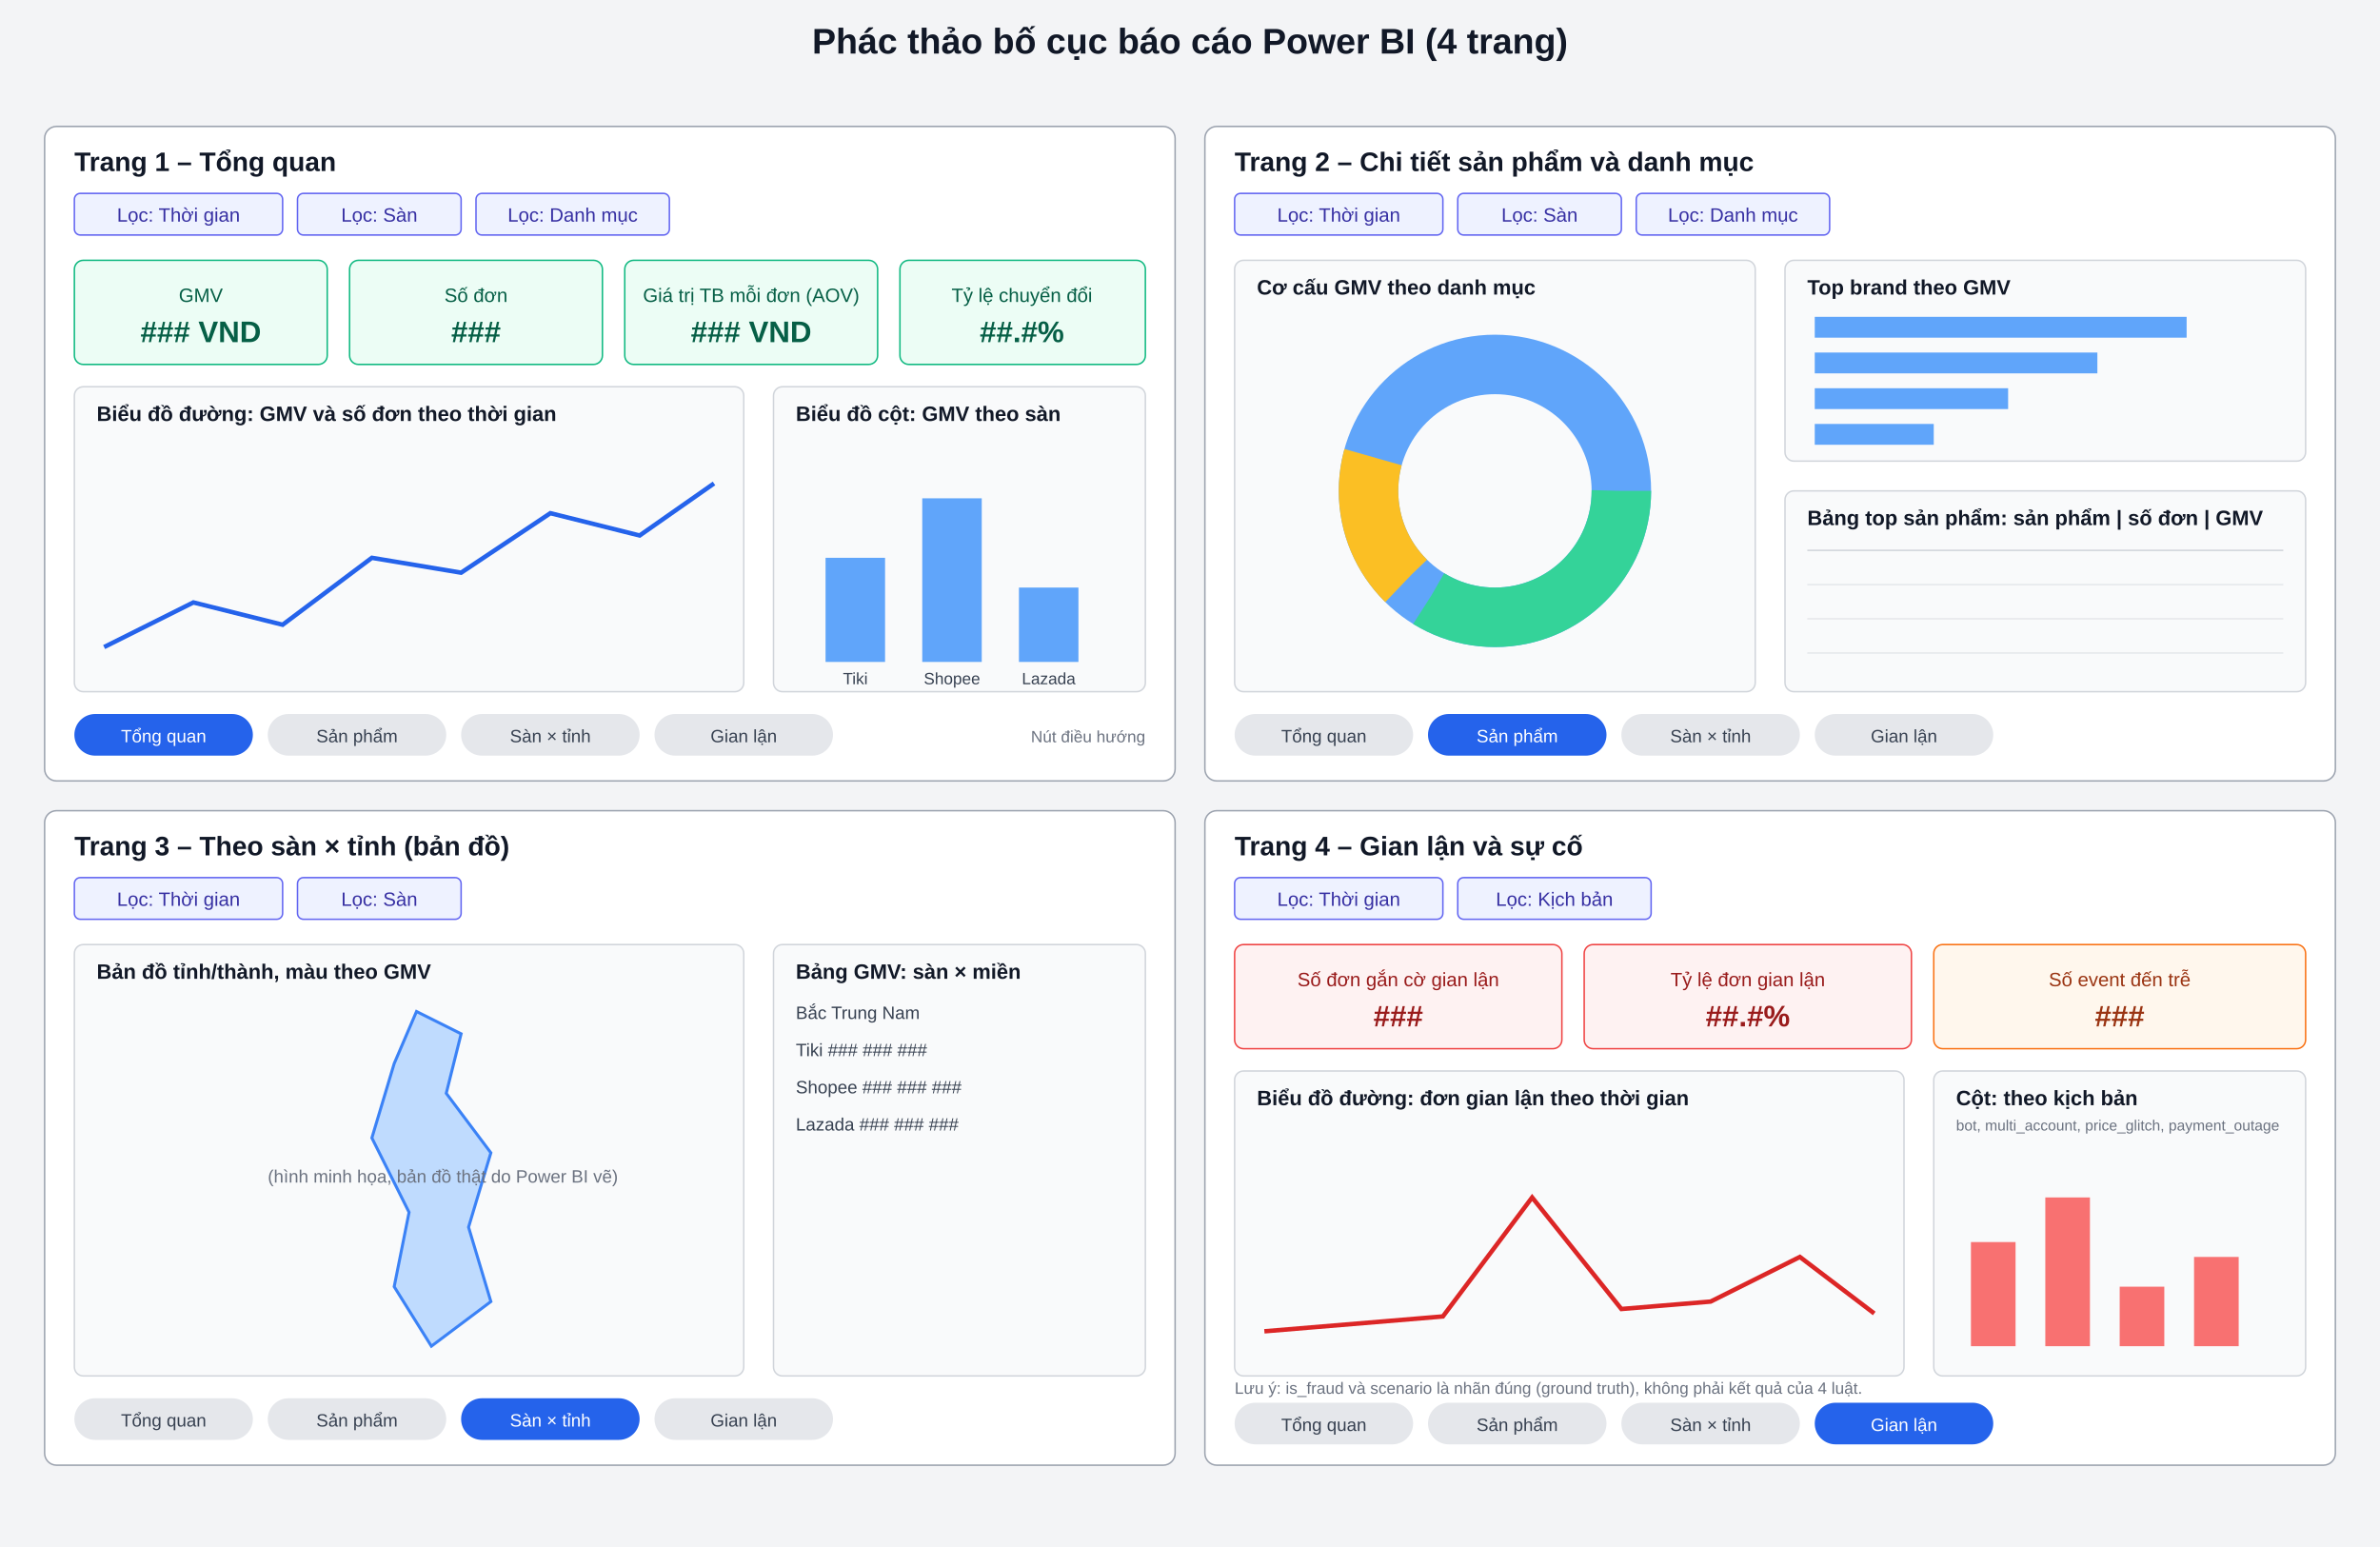
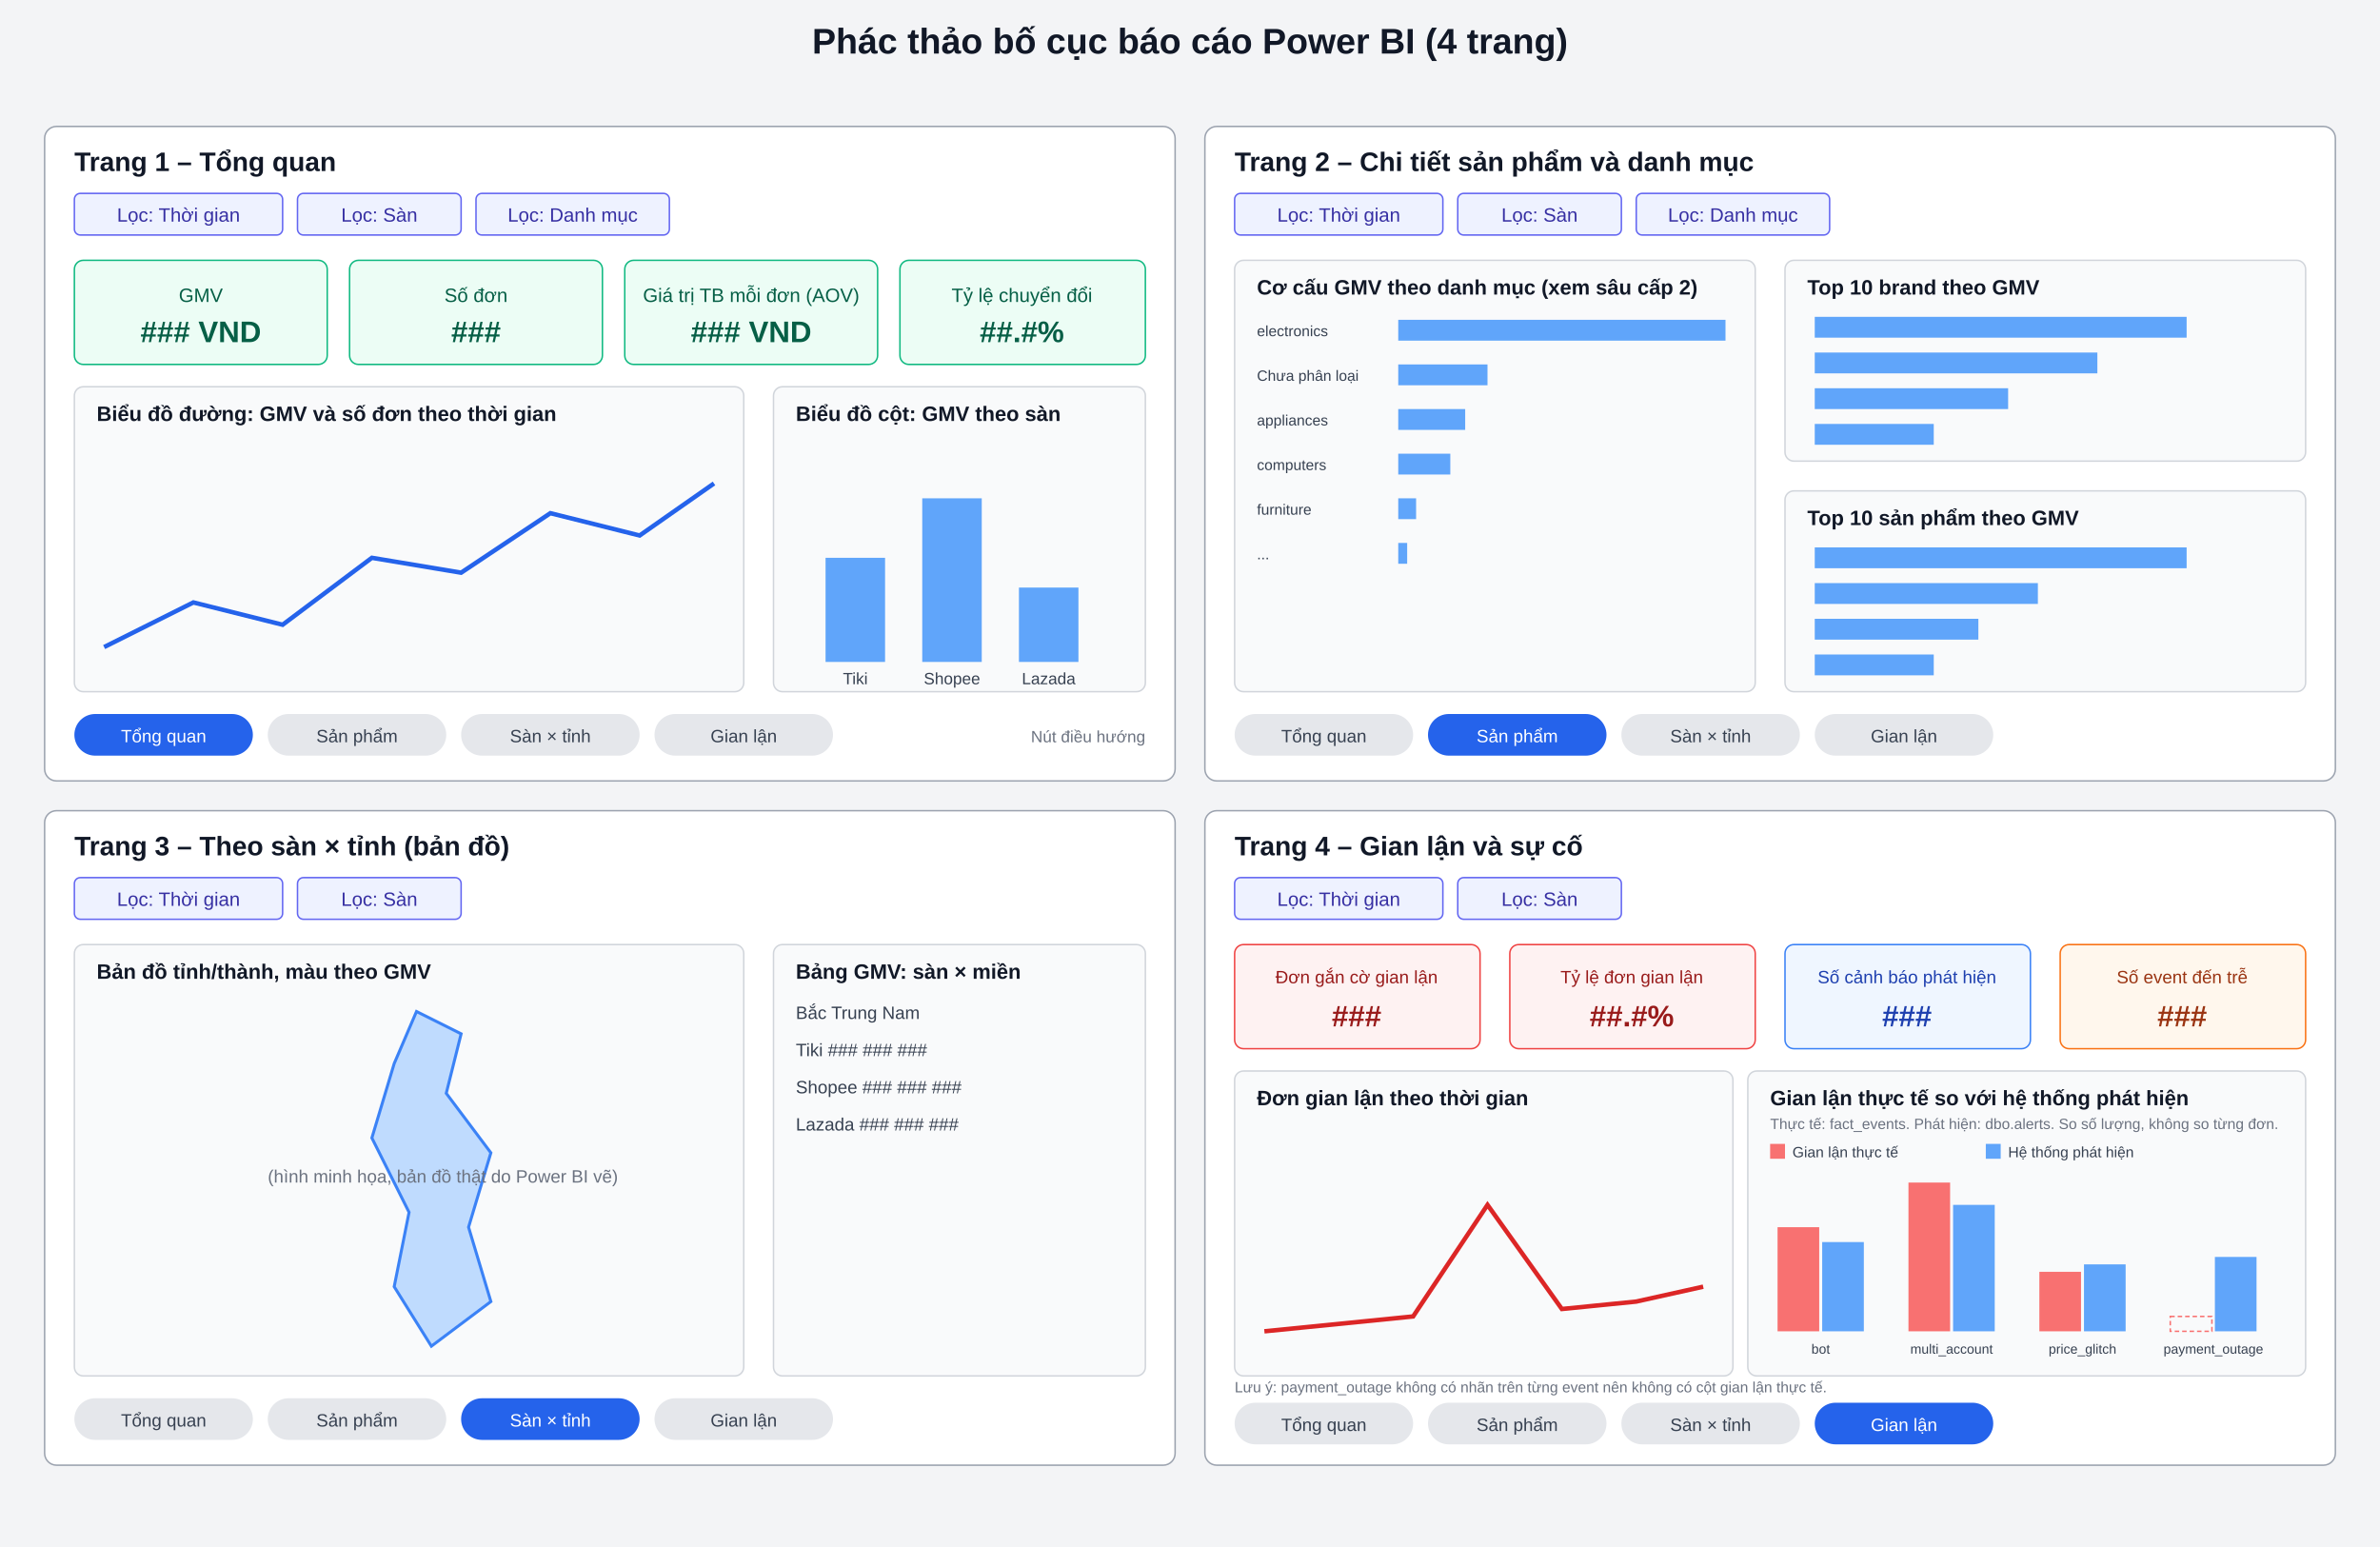
<svg xmlns="http://www.w3.org/2000/svg" width="1600" height="1040" viewBox="0 0 1600 1040" font-family="Segoe UI, Arial, sans-serif">
  <rect width="1600" height="1040" fill="#f3f4f6" />
  <text x="800" y="36" text-anchor="middle" font-size="24" font-weight="700" fill="#111827">Phác thảo bố cục báo cáo Power BI (4 trang)</text>
  <text x="800" y="62" text-anchor="middle" font-size="14" fill="#4b5563" />
  <g transform="translate(30,85)">
    <rect width="760" height="440" rx="8" fill="#ffffff" stroke="#9ca3af" />
    <text x="20" y="30" font-size="18" font-weight="700" fill="#111827">Trang 1 – Tổng quan</text>
    <rect x="20" y="45" width="140" height="28" rx="4" fill="#eef2ff" stroke="#6366f1" />
    <text x="90" y="64" text-anchor="middle" font-size="13" fill="#3730a3">Lọc: Thời gian</text>
    <rect x="170" y="45" width="110" height="28" rx="4" fill="#eef2ff" stroke="#6366f1" />
    <text x="225" y="64" text-anchor="middle" font-size="13" fill="#3730a3">Lọc: Sàn</text>
    <rect x="290" y="45" width="130" height="28" rx="4" fill="#eef2ff" stroke="#6366f1" />
    <text x="355" y="64" text-anchor="middle" font-size="13" fill="#3730a3">Lọc: Danh mục</text>
    <rect x="20" y="90" width="170" height="70" rx="6" fill="#ecfdf5" stroke="#10b981" />
    <text x="105" y="118" text-anchor="middle" font-size="13" fill="#065f46">GMV</text>
    <text x="105" y="145" text-anchor="middle" font-size="20" font-weight="700" fill="#065f46">### VND</text>
    <rect x="205" y="90" width="170" height="70" rx="6" fill="#ecfdf5" stroke="#10b981" />
    <text x="290" y="118" text-anchor="middle" font-size="13" fill="#065f46">Số đơn</text>
    <text x="290" y="145" text-anchor="middle" font-size="20" font-weight="700" fill="#065f46">###</text>
    <rect x="390" y="90" width="170" height="70" rx="6" fill="#ecfdf5" stroke="#10b981" />
    <text x="475" y="118" text-anchor="middle" font-size="13" fill="#065f46">Giá trị TB mỗi đơn (AOV)</text>
    <text x="475" y="145" text-anchor="middle" font-size="20" font-weight="700" fill="#065f46">### VND</text>
    <rect x="575" y="90" width="165" height="70" rx="6" fill="#ecfdf5" stroke="#10b981" />
    <text x="657" y="118" text-anchor="middle" font-size="13" fill="#065f46">Tỷ lệ chuyển đổi</text>
    <text x="657" y="145" text-anchor="middle" font-size="20" font-weight="700" fill="#065f46">##.#%</text>
    <rect x="20" y="175" width="450" height="205" rx="6" fill="#f9fafb" stroke="#d1d5db" />
    <text x="35" y="198" font-size="14" font-weight="600" fill="#111827">Biểu đồ đường: GMV và số đơn theo thời gian</text>
    <polyline points="40,350 100,320 160,335 220,290 280,300 340,260 400,275 450,240" fill="none" stroke="#2563eb" stroke-width="3" />
    <rect x="490" y="175" width="250" height="205" rx="6" fill="#f9fafb" stroke="#d1d5db" />
    <text x="505" y="198" font-size="14" font-weight="600" fill="#111827">Biểu đồ cột: GMV theo sàn</text>
    <rect x="525" y="290" width="40" height="70" fill="#60a5fa" />
    <rect x="590" y="250" width="40" height="110" fill="#60a5fa" />
    <rect x="655" y="310" width="40" height="50" fill="#60a5fa" />
    <text x="545" y="375" text-anchor="middle" font-size="11" fill="#374151">Tiki</text>
    <text x="610" y="375" text-anchor="middle" font-size="11" fill="#374151">Shopee</text>
    <text x="675" y="375" text-anchor="middle" font-size="11" fill="#374151">Lazada</text>
    <rect x="20" y="395" width="120" height="28" rx="14" fill="#2563eb" />
    <text x="80" y="414" text-anchor="middle" font-size="12" fill="#fff">Tổng quan</text>
    <rect x="150" y="395" width="120" height="28" rx="14" fill="#e5e7eb" />
    <text x="210" y="414" text-anchor="middle" font-size="12" fill="#374151">Sản phẩm</text>
    <rect x="280" y="395" width="120" height="28" rx="14" fill="#e5e7eb" />
    <text x="340" y="414" text-anchor="middle" font-size="12" fill="#374151">Sàn × tỉnh</text>
    <rect x="410" y="395" width="120" height="28" rx="14" fill="#e5e7eb" />
    <text x="470" y="414" text-anchor="middle" font-size="12" fill="#374151">Gian lận</text>
    <text x="740" y="414" text-anchor="end" font-size="11" fill="#6b7280">Nút điều hướng</text>
  </g>
  <g transform="translate(810,85)">
    <rect width="760" height="440" rx="8" fill="#ffffff" stroke="#9ca3af" />
    <text x="20" y="30" font-size="18" font-weight="700" fill="#111827">Trang 2 – Chi tiết sản phẩm và danh mục</text>
    <rect x="20" y="45" width="140" height="28" rx="4" fill="#eef2ff" stroke="#6366f1" />
    <text x="90" y="64" text-anchor="middle" font-size="13" fill="#3730a3">Lọc: Thời gian</text>
    <rect x="170" y="45" width="110" height="28" rx="4" fill="#eef2ff" stroke="#6366f1" />
    <text x="225" y="64" text-anchor="middle" font-size="13" fill="#3730a3">Lọc: Sàn</text>
    <rect x="290" y="45" width="130" height="28" rx="4" fill="#eef2ff" stroke="#6366f1" />
    <text x="355" y="64" text-anchor="middle" font-size="13" fill="#3730a3">Lọc: Danh mục</text>
    <rect x="20" y="90" width="350" height="290" rx="6" fill="#f9fafb" stroke="#d1d5db" />
-     <text x="35" y="113" font-size="14" font-weight="600" fill="#111827">Cơ cấu GMV theo danh mục</text>
-     <circle cx="195" cy="245" r="85" fill="none" stroke="#60a5fa" stroke-width="40" />
-     <circle cx="195" cy="245" r="85" fill="none" stroke="#34d399" stroke-width="40" stroke-dasharray="180 534" />
-     <circle cx="195" cy="245" r="85" fill="none" stroke="#fbbf24" stroke-width="40" stroke-dasharray="90 534" stroke-dashoffset="-200" />
+     <text x="35" y="113" font-size="14" font-weight="600" fill="#111827">Cơ cấu GMV theo danh mục (xem sâu cấp 2)</text>
+     <rect x="130" y="130" width="220" height="14" fill="#60a5fa" />
+     <text x="35" y="141" font-size="10" fill="#374151">electronics</text>
+     <rect x="130" y="160" width="60" height="14" fill="#60a5fa" />
+     <text x="35" y="171" font-size="10" fill="#374151">Chưa phân loại</text>
+     <rect x="130" y="190" width="45" height="14" fill="#60a5fa" />
+     <text x="35" y="201" font-size="10" fill="#374151">appliances</text>
+     <rect x="130" y="220" width="35" height="14" fill="#60a5fa" />
+     <text x="35" y="231" font-size="10" fill="#374151">computers</text>
+     <rect x="130" y="250" width="12" height="14" fill="#60a5fa" />
+     <text x="35" y="261" font-size="10" fill="#374151">furniture</text>
+     <rect x="130" y="280" width="6" height="14" fill="#60a5fa" />
+     <text x="35" y="291" font-size="10" fill="#374151">...</text>
    <rect x="390" y="90" width="350" height="135" rx="6" fill="#f9fafb" stroke="#d1d5db" />
-     <text x="405" y="113" font-size="14" font-weight="600" fill="#111827">Top brand theo GMV</text>
+     <text x="405" y="113" font-size="14" font-weight="600" fill="#111827">Top 10 brand theo GMV</text>
    <rect x="410" y="128" width="250" height="14" fill="#60a5fa" />
    <rect x="410" y="152" width="190" height="14" fill="#60a5fa" />
    <rect x="410" y="176" width="130" height="14" fill="#60a5fa" />
    <rect x="410" y="200" width="80" height="14" fill="#60a5fa" />
    <rect x="390" y="245" width="350" height="135" rx="6" fill="#f9fafb" stroke="#d1d5db" />
-     <text x="405" y="268" font-size="14" font-weight="600" fill="#111827">Bảng top sản phẩm: sản phẩm | số đơn | GMV</text>
-     <line x1="405" y1="285" x2="725" y2="285" stroke="#d1d5db" />
-     <line x1="405" y1="308" x2="725" y2="308" stroke="#e5e7eb" />
-     <line x1="405" y1="331" x2="725" y2="331" stroke="#e5e7eb" />
-     <line x1="405" y1="354" x2="725" y2="354" stroke="#e5e7eb" />
+     <text x="405" y="268" font-size="14" font-weight="600" fill="#111827">Top 10 sản phẩm theo GMV</text>
+     <rect x="410" y="283" width="250" height="14" fill="#60a5fa" />
+     <rect x="410" y="307" width="150" height="14" fill="#60a5fa" />
+     <rect x="410" y="331" width="110" height="14" fill="#60a5fa" />
+     <rect x="410" y="355" width="80" height="14" fill="#60a5fa" />
    <rect x="20" y="395" width="120" height="28" rx="14" fill="#e5e7eb" />
    <text x="80" y="414" text-anchor="middle" font-size="12" fill="#374151">Tổng quan</text>
    <rect x="150" y="395" width="120" height="28" rx="14" fill="#2563eb" />
    <text x="210" y="414" text-anchor="middle" font-size="12" fill="#fff">Sản phẩm</text>
    <rect x="280" y="395" width="120" height="28" rx="14" fill="#e5e7eb" />
    <text x="340" y="414" text-anchor="middle" font-size="12" fill="#374151">Sàn × tỉnh</text>
    <rect x="410" y="395" width="120" height="28" rx="14" fill="#e5e7eb" />
    <text x="470" y="414" text-anchor="middle" font-size="12" fill="#374151">Gian lận</text>
  </g>
  <g transform="translate(30,545)">
    <rect width="760" height="440" rx="8" fill="#ffffff" stroke="#9ca3af" />
    <text x="20" y="30" font-size="18" font-weight="700" fill="#111827">Trang 3 – Theo sàn × tỉnh (bản đồ)</text>
    <rect x="20" y="45" width="140" height="28" rx="4" fill="#eef2ff" stroke="#6366f1" />
    <text x="90" y="64" text-anchor="middle" font-size="13" fill="#3730a3">Lọc: Thời gian</text>
    <rect x="170" y="45" width="110" height="28" rx="4" fill="#eef2ff" stroke="#6366f1" />
    <text x="225" y="64" text-anchor="middle" font-size="13" fill="#3730a3">Lọc: Sàn</text>
    <rect x="20" y="90" width="450" height="290" rx="6" fill="#f9fafb" stroke="#d1d5db" />
    <text x="35" y="113" font-size="14" font-weight="600" fill="#111827">Bản đồ tỉnh/thành, màu theo GMV</text>
    <path d="M250 135 L280 150 L270 190 L300 230 L285 280 L300 330 L260 360 L235 320 L245 270 L220 220 L235 170 Z" fill="#bfdbfe" stroke="#3b82f6" stroke-width="2" />
    <text x="150" y="250" font-size="12" fill="#6b7280">(hình minh họa, bản đồ thật do Power BI vẽ)</text>
    <rect x="490" y="90" width="250" height="290" rx="6" fill="#f9fafb" stroke="#d1d5db" />
    <text x="505" y="113" font-size="14" font-weight="600" fill="#111827">Bảng GMV: sàn × miền</text>
    <text x="505" y="140" font-size="12" fill="#374151">          Bắc   Trung   Nam</text>
    <text x="505" y="165" font-size="12" fill="#374151">Tiki     ###   ###    ###</text>
    <text x="505" y="190" font-size="12" fill="#374151">Shopee   ###   ###    ###</text>
    <text x="505" y="215" font-size="12" fill="#374151">Lazada   ###   ###    ###</text>
    <rect x="20" y="395" width="120" height="28" rx="14" fill="#e5e7eb" />
    <text x="80" y="414" text-anchor="middle" font-size="12" fill="#374151">Tổng quan</text>
    <rect x="150" y="395" width="120" height="28" rx="14" fill="#e5e7eb" />
    <text x="210" y="414" text-anchor="middle" font-size="12" fill="#374151">Sản phẩm</text>
    <rect x="280" y="395" width="120" height="28" rx="14" fill="#2563eb" />
    <text x="340" y="414" text-anchor="middle" font-size="12" fill="#fff">Sàn × tỉnh</text>
    <rect x="410" y="395" width="120" height="28" rx="14" fill="#e5e7eb" />
    <text x="470" y="414" text-anchor="middle" font-size="12" fill="#374151">Gian lận</text>
  </g>
  <g transform="translate(810,545)">
    <rect width="760" height="440" rx="8" fill="#ffffff" stroke="#9ca3af" />
    <text x="20" y="30" font-size="18" font-weight="700" fill="#111827">Trang 4 – Gian lận và sự cố</text>
    <rect x="20" y="45" width="140" height="28" rx="4" fill="#eef2ff" stroke="#6366f1" />
    <text x="90" y="64" text-anchor="middle" font-size="13" fill="#3730a3">Lọc: Thời gian</text>
-     <rect x="170" y="45" width="130" height="28" rx="4" fill="#eef2ff" stroke="#6366f1" />
-     <text x="235" y="64" text-anchor="middle" font-size="13" fill="#3730a3">Lọc: Kịch bản</text>
-     <rect x="20" y="90" width="220" height="70" rx="6" fill="#fef2f2" stroke="#ef4444" />
-     <text x="130" y="118" text-anchor="middle" font-size="13" fill="#991b1b">Số đơn gắn cờ gian lận</text>
-     <text x="130" y="145" text-anchor="middle" font-size="20" font-weight="700" fill="#991b1b">###</text>
-     <rect x="255" y="90" width="220" height="70" rx="6" fill="#fef2f2" stroke="#ef4444" />
-     <text x="365" y="118" text-anchor="middle" font-size="13" fill="#991b1b">Tỷ lệ đơn gian lận</text>
-     <text x="365" y="145" text-anchor="middle" font-size="20" font-weight="700" fill="#991b1b">##.#%</text>
-     <rect x="490" y="90" width="250" height="70" rx="6" fill="#fff7ed" stroke="#f97316" />
-     <text x="615" y="118" text-anchor="middle" font-size="13" fill="#9a3412">Số event đến trễ</text>
-     <text x="615" y="145" text-anchor="middle" font-size="20" font-weight="700" fill="#9a3412">###</text>
-     <rect x="20" y="175" width="450" height="205" rx="6" fill="#f9fafb" stroke="#d1d5db" />
-     <text x="35" y="198" font-size="14" font-weight="600" fill="#111827">Biểu đồ đường: đơn gian lận theo thời gian</text>
-     <polyline points="40,350 100,345 160,340 220,260 280,335 340,330 400,300 450,338" fill="none" stroke="#dc2626" stroke-width="3" />
-     <rect x="490" y="175" width="250" height="205" rx="6" fill="#f9fafb" stroke="#d1d5db" />
-     <text x="505" y="198" font-size="14" font-weight="600" fill="#111827">Cột: theo kịch bản</text>
-     <text x="505" y="215" font-size="10" fill="#6b7280">bot, multi_account, price_glitch, payment_outage</text>
-     <rect x="515" y="290" width="30" height="70" fill="#f87171" />
-     <rect x="565" y="260" width="30" height="100" fill="#f87171" />
-     <rect x="615" y="320" width="30" height="40" fill="#f87171" />
-     <rect x="665" y="300" width="30" height="60" fill="#f87171" />
-     <text x="20" y="392" font-size="11" fill="#6b7280">Lưu ý: is_fraud và scenario là nhãn đúng (ground truth), không phải kết quả của 4 luật.</text>
+     <rect x="170" y="45" width="110" height="28" rx="4" fill="#eef2ff" stroke="#6366f1" />
+     <text x="225" y="64" text-anchor="middle" font-size="13" fill="#3730a3">Lọc: Sàn</text>
+     <rect x="20" y="90" width="165" height="70" rx="6" fill="#fef2f2" stroke="#ef4444" />
+     <text x="102" y="116" text-anchor="middle" font-size="12" fill="#991b1b">Đơn gắn cờ gian lận</text>
+     <text x="102" y="145" text-anchor="middle" font-size="20" font-weight="700" fill="#991b1b">###</text>
+     <rect x="205" y="90" width="165" height="70" rx="6" fill="#fef2f2" stroke="#ef4444" />
+     <text x="287" y="116" text-anchor="middle" font-size="12" fill="#991b1b">Tỷ lệ đơn gian lận</text>
+     <text x="287" y="145" text-anchor="middle" font-size="20" font-weight="700" fill="#991b1b">##.#%</text>
+     <rect x="390" y="90" width="165" height="70" rx="6" fill="#eff6ff" stroke="#3b82f6" />
+     <text x="472" y="116" text-anchor="middle" font-size="12" fill="#1e40af">Số cảnh báo phát hiện</text>
+     <text x="472" y="145" text-anchor="middle" font-size="20" font-weight="700" fill="#1e40af">###</text>
+     <rect x="575" y="90" width="165" height="70" rx="6" fill="#fff7ed" stroke="#f97316" />
+     <text x="657" y="116" text-anchor="middle" font-size="12" fill="#9a3412">Số event đến trễ</text>
+     <text x="657" y="145" text-anchor="middle" font-size="20" font-weight="700" fill="#9a3412">###</text>
+     <rect x="20" y="175" width="335" height="205" rx="6" fill="#f9fafb" stroke="#d1d5db" />
+     <text x="35" y="198" font-size="14" font-weight="600" fill="#111827">Đơn gian lận theo thời gian</text>
+     <polyline points="40,350 90,345 140,340 190,265 240,335 290,330 335,320" fill="none" stroke="#dc2626" stroke-width="3" />
+     <rect x="365" y="175" width="375" height="205" rx="6" fill="#f9fafb" stroke="#d1d5db" />
+     <text x="380" y="198" font-size="14" font-weight="600" fill="#111827">Gian lận thực tế so với hệ thống phát hiện</text>
+     <text x="380" y="214" font-size="10" fill="#6b7280">Thực tế: fact_events. Phát hiện: dbo.alerts. So số lượng, không so từng đơn.</text>
+     <rect x="380" y="224" width="10" height="10" fill="#f87171" />
+     <text x="395" y="233" font-size="10" fill="#374151">Gian lận thực tế</text>
+     <rect x="525" y="224" width="10" height="10" fill="#60a5fa" />
+     <text x="540" y="233" font-size="10" fill="#374151">Hệ thống phát hiện</text>
+     <rect x="385" y="280" width="28" height="70" fill="#f87171" />
+     <rect x="415" y="290" width="28" height="60" fill="#60a5fa" />
+     <rect x="473" y="250" width="28" height="100" fill="#f87171" />
+     <rect x="503" y="265" width="28" height="85" fill="#60a5fa" />
+     <rect x="561" y="310" width="28" height="40" fill="#f87171" />
+     <rect x="591" y="305" width="28" height="45" fill="#60a5fa" />
+     <rect x="649" y="340" width="28" height="10" fill="none" stroke="#f87171" stroke-dasharray="3,2" />
+     <rect x="679" y="300" width="28" height="50" fill="#60a5fa" />
+     <text x="414" y="365" text-anchor="middle" font-size="9" fill="#374151">bot</text>
+     <text x="502" y="365" text-anchor="middle" font-size="9" fill="#374151">multi_account</text>
+     <text x="590" y="365" text-anchor="middle" font-size="9" fill="#374151">price_glitch</text>
+     <text x="678" y="365" text-anchor="middle" font-size="9" fill="#374151">payment_outage</text>
+     <text x="20" y="391" font-size="10" fill="#6b7280">Lưu ý: payment_outage không có nhãn trên từng event nên không có cột gian lận thực tế.</text>
    <rect x="20" y="398" width="120" height="28" rx="14" fill="#e5e7eb" />
    <text x="80" y="417" text-anchor="middle" font-size="12" fill="#374151">Tổng quan</text>
    <rect x="150" y="398" width="120" height="28" rx="14" fill="#e5e7eb" />
    <text x="210" y="417" text-anchor="middle" font-size="12" fill="#374151">Sản phẩm</text>
    <rect x="280" y="398" width="120" height="28" rx="14" fill="#e5e7eb" />
    <text x="340" y="417" text-anchor="middle" font-size="12" fill="#374151">Sàn × tỉnh</text>
    <rect x="410" y="398" width="120" height="28" rx="14" fill="#2563eb" />
    <text x="470" y="417" text-anchor="middle" font-size="12" fill="#fff">Gian lận</text>
  </g>
</svg>
